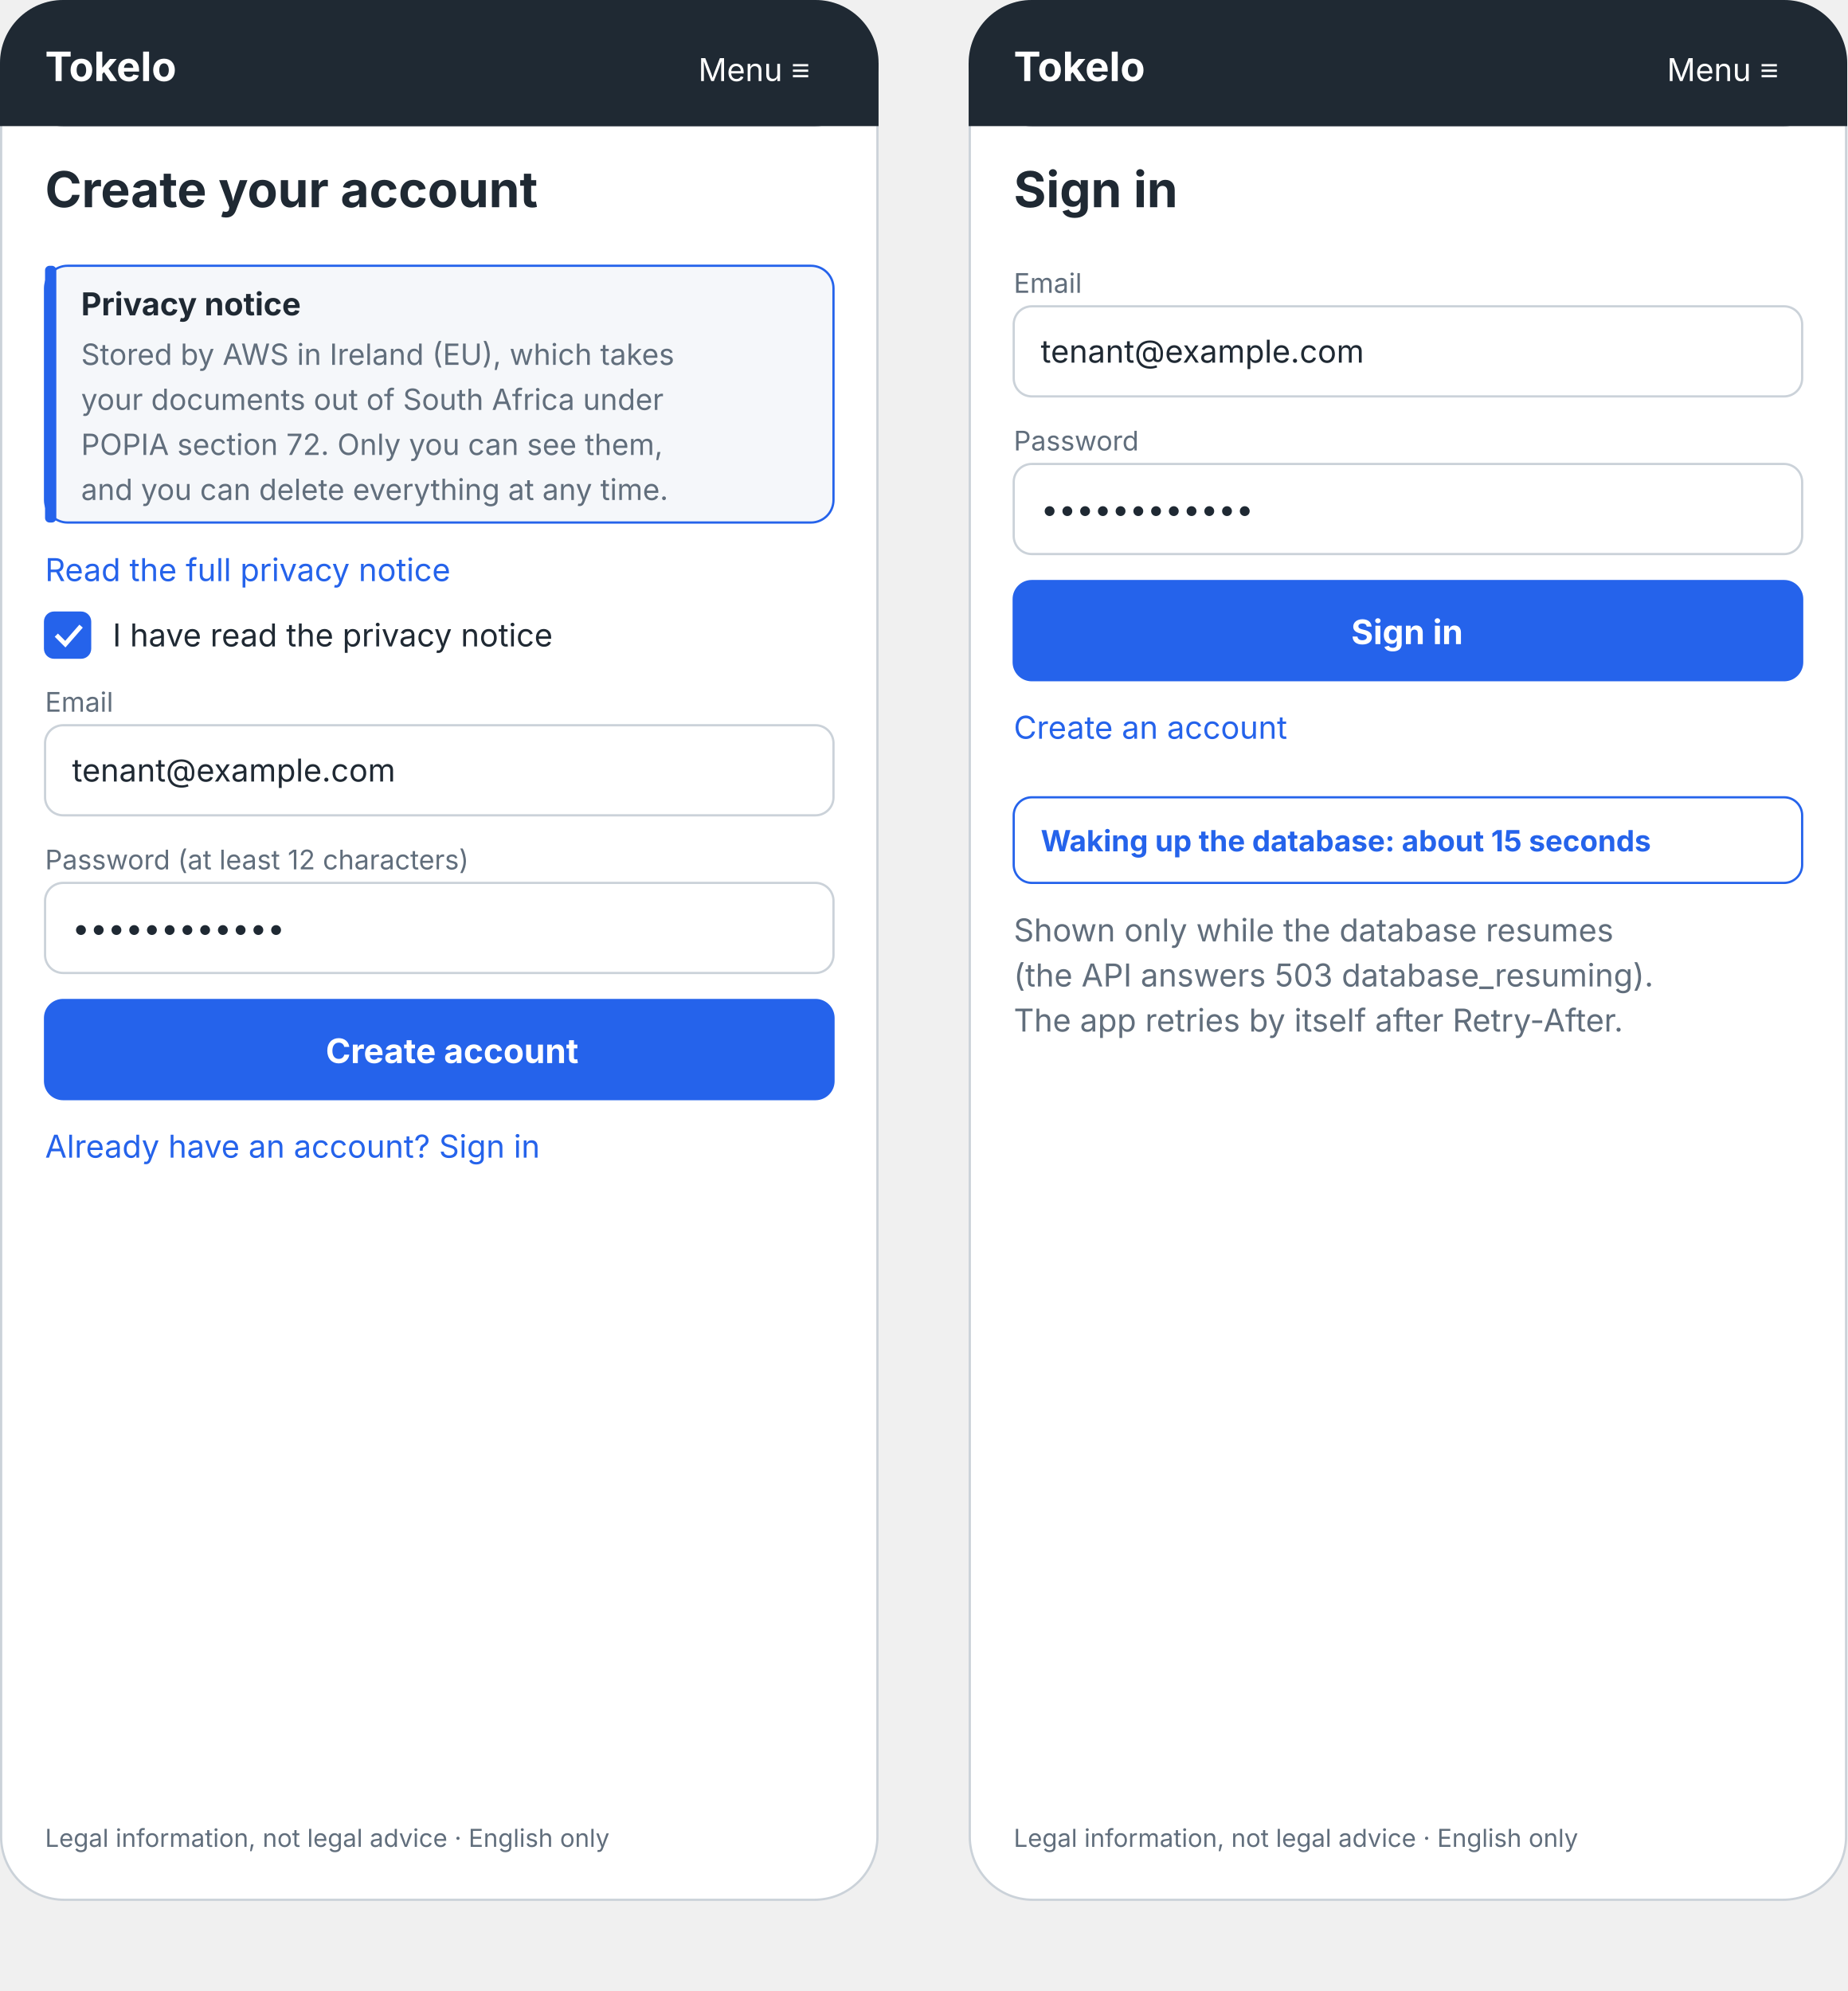
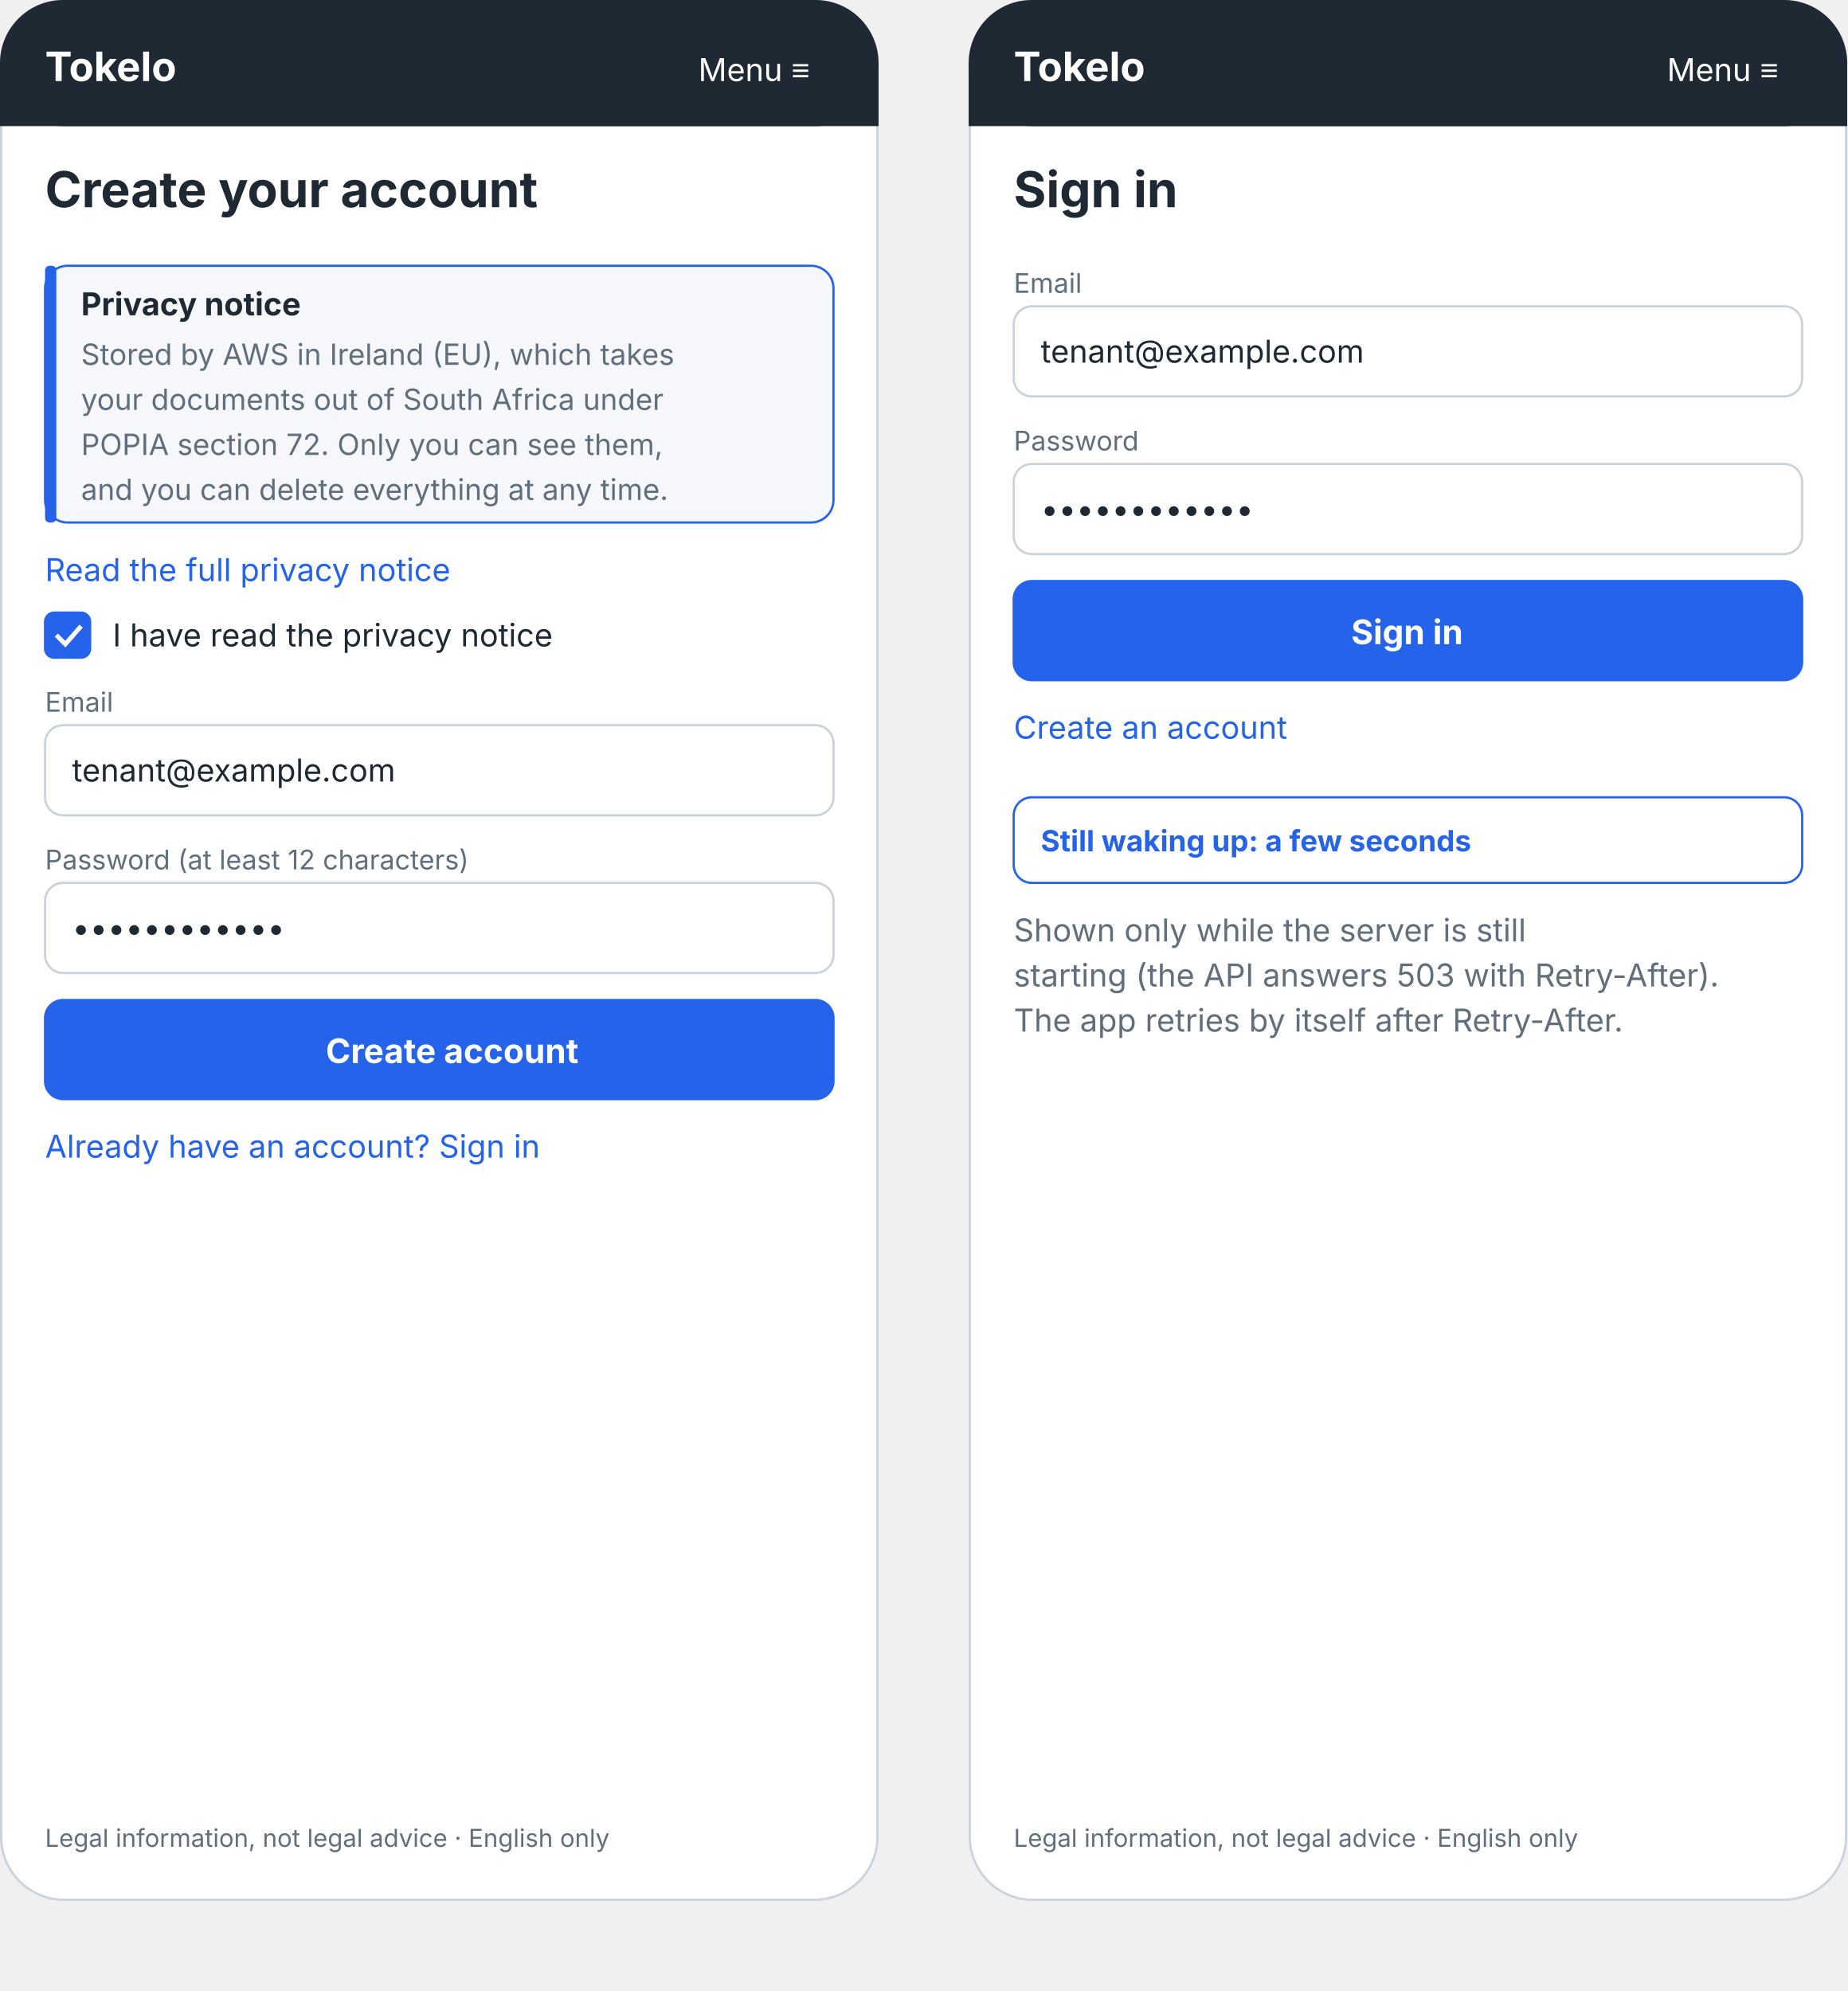
<svg xmlns="http://www.w3.org/2000/svg" width="820" height="884" viewBox="0 0 820 884">
  <g transform="translate(0,0)">
    <rect x="0.5" y="0.5" width="389" height="843" rx="28" fill="white" stroke="#cbd2d9" />
    <rect x="0" y="0" width="390" height="56" rx="28" fill="#1f2933" />
    <rect x="0" y="28" width="390" height="28" fill="#1f2933" />
    <text x="20" y="36" font-family="Inter, Arial, sans-serif" font-size="18" fill="white" font-weight="bold">Tokelo</text>
    <text x="310" y="36" font-family="Inter, Arial, sans-serif" font-size="14" fill="white" font-weight="normal">Menu ≡</text>
    <text x="20" y="92" font-family="Inter, Arial, sans-serif" font-size="22" fill="#1f2933" font-weight="bold">Create your account</text>
    <rect x="20" y="118" width="350" height="114" rx="10" fill="#f5f7fa" stroke="#2563eb" />
    <rect x="20" y="118" width="5" height="114" rx="2" fill="#2563eb" />
    <text x="36" y="140" font-family="Inter, Arial, sans-serif" font-size="14" fill="#1f2933" font-weight="bold">Privacy notice</text>
    <text x="36" y="162" font-family="Inter, Arial, sans-serif" font-size="13" fill="#616e7c" font-weight="normal">Stored by AWS in Ireland (EU), which takes</text>
    <text x="36" y="182" font-family="Inter, Arial, sans-serif" font-size="13" fill="#616e7c" font-weight="normal">your documents out of South Africa under</text>
    <text x="36" y="202" font-family="Inter, Arial, sans-serif" font-size="13" fill="#616e7c" font-weight="normal">POPIA section 72. Only you can see them,</text>
    <text x="36" y="222" font-family="Inter, Arial, sans-serif" font-size="13" fill="#616e7c" font-weight="normal">and you can delete everything at any time.</text>
    <text x="20" y="258" font-family="Inter, Arial, sans-serif" font-size="14" fill="#2563eb" font-weight="normal">Read the full privacy notice</text>
    <rect x="20" y="272" width="20" height="20" rx="4" fill="#2563eb" stroke="#2563eb" />
    <path d="M25 282 l4 4 l7 -8" stroke="white" stroke-width="2" fill="none" />
    <text x="50" y="287" font-family="Inter, Arial, sans-serif" font-size="14" fill="#1f2933" font-weight="normal">I have read the privacy notice</text>
    <text x="20" y="316" font-family="Inter, Arial, sans-serif" font-size="12" fill="#616e7c" font-weight="normal">Email</text>
    <rect x="20" y="322" width="350" height="40" rx="8" fill="white" stroke="#cbd2d9" />
    <text x="32" y="347" font-family="Inter, Arial, sans-serif" font-size="14" fill="#1f2933" font-weight="normal">tenant@example.com</text>
    <text x="20" y="386" font-family="Inter, Arial, sans-serif" font-size="12" fill="#616e7c" font-weight="normal">Password (at least 12 characters)</text>
    <rect x="20" y="392" width="350" height="40" rx="8" fill="white" stroke="#cbd2d9" />
    <text x="32" y="417" font-family="Inter, Arial, sans-serif" font-size="14" fill="#1f2933" font-weight="normal">••••••••••••</text>
    <rect x="20" y="444" width="350" height="44" rx="8" fill="#2563eb" stroke="#2563eb" />
    <text x="144.6" y="472" font-family="Inter, Arial, sans-serif" font-size="15" fill="white" font-weight="bold">Create account</text>
    <text x="20" y="514" font-family="Inter, Arial, sans-serif" font-size="14" fill="#2563eb" font-weight="normal">Already have an account? Sign in</text>
    <text x="20" y="820" font-family="Inter, Arial, sans-serif" font-size="11" fill="#616e7c" font-weight="normal">Legal information, not legal advice · English only</text>
  </g>
  <g transform="translate(430,0)">
    <rect x="0.5" y="0.5" width="389" height="843" rx="28" fill="white" stroke="#cbd2d9" />
    <rect x="0" y="0" width="390" height="56" rx="28" fill="#1f2933" />
    <rect x="0" y="28" width="390" height="28" fill="#1f2933" />
    <text x="20" y="36" font-family="Inter, Arial, sans-serif" font-size="18" fill="white" font-weight="bold">Tokelo</text>
    <text x="310" y="36" font-family="Inter, Arial, sans-serif" font-size="14" fill="white" font-weight="normal">Menu ≡</text>
    <text x="20" y="92" font-family="Inter, Arial, sans-serif" font-size="22" fill="#1f2933" font-weight="bold">Sign in</text>
    <text x="20" y="130" font-family="Inter, Arial, sans-serif" font-size="12" fill="#616e7c" font-weight="normal">Email</text>
    <rect x="20" y="136" width="350" height="40" rx="8" fill="white" stroke="#cbd2d9" />
    <text x="32" y="161" font-family="Inter, Arial, sans-serif" font-size="14" fill="#1f2933" font-weight="normal">tenant@example.com</text>
    <text x="20" y="200" font-family="Inter, Arial, sans-serif" font-size="12" fill="#616e7c" font-weight="normal">Password</text>
    <rect x="20" y="206" width="350" height="40" rx="8" fill="white" stroke="#cbd2d9" />
    <text x="32" y="231" font-family="Inter, Arial, sans-serif" font-size="14" fill="#1f2933" font-weight="normal">••••••••••••</text>
    <rect x="20" y="258" width="350" height="44" rx="8" fill="#2563eb" stroke="#2563eb" />
    <text x="169.8" y="286" font-family="Inter, Arial, sans-serif" font-size="15" fill="white" font-weight="bold">Sign in</text>
    <text x="20" y="328" font-family="Inter, Arial, sans-serif" font-size="14" fill="#2563eb" font-weight="normal">Create an account</text>
    <rect x="20" y="354" width="350" height="38" rx="8" fill="white" stroke="#2563eb" />
-     <text x="32" y="378" font-family="Inter, Arial, sans-serif" font-size="13" fill="#2563eb" font-weight="bold">Waking up the database: about 15 seconds</text>
-     <text x="20" y="418" font-family="Inter, Arial, sans-serif" font-size="14" fill="#616e7c" font-weight="normal">Shown only while the database resumes</text>
-     <text x="20" y="438" font-family="Inter, Arial, sans-serif" font-size="14" fill="#616e7c" font-weight="normal">(the API answers 503 database_resuming).</text>
+     <text x="32" y="378" font-family="Inter, Arial, sans-serif" font-size="13" fill="#2563eb" font-weight="bold">Still waking up: a few seconds</text>
+     <text x="20" y="418" font-family="Inter, Arial, sans-serif" font-size="14" fill="#616e7c" font-weight="normal">Shown only while the server is still</text>
+     <text x="20" y="438" font-family="Inter, Arial, sans-serif" font-size="14" fill="#616e7c" font-weight="normal">starting (the API answers 503 with Retry-After).</text>
    <text x="20" y="458" font-family="Inter, Arial, sans-serif" font-size="14" fill="#616e7c" font-weight="normal">The app retries by itself after Retry-After.</text>
    <text x="20" y="820" font-family="Inter, Arial, sans-serif" font-size="11" fill="#616e7c" font-weight="normal">Legal information, not legal advice · English only</text>
  </g>
</svg>
